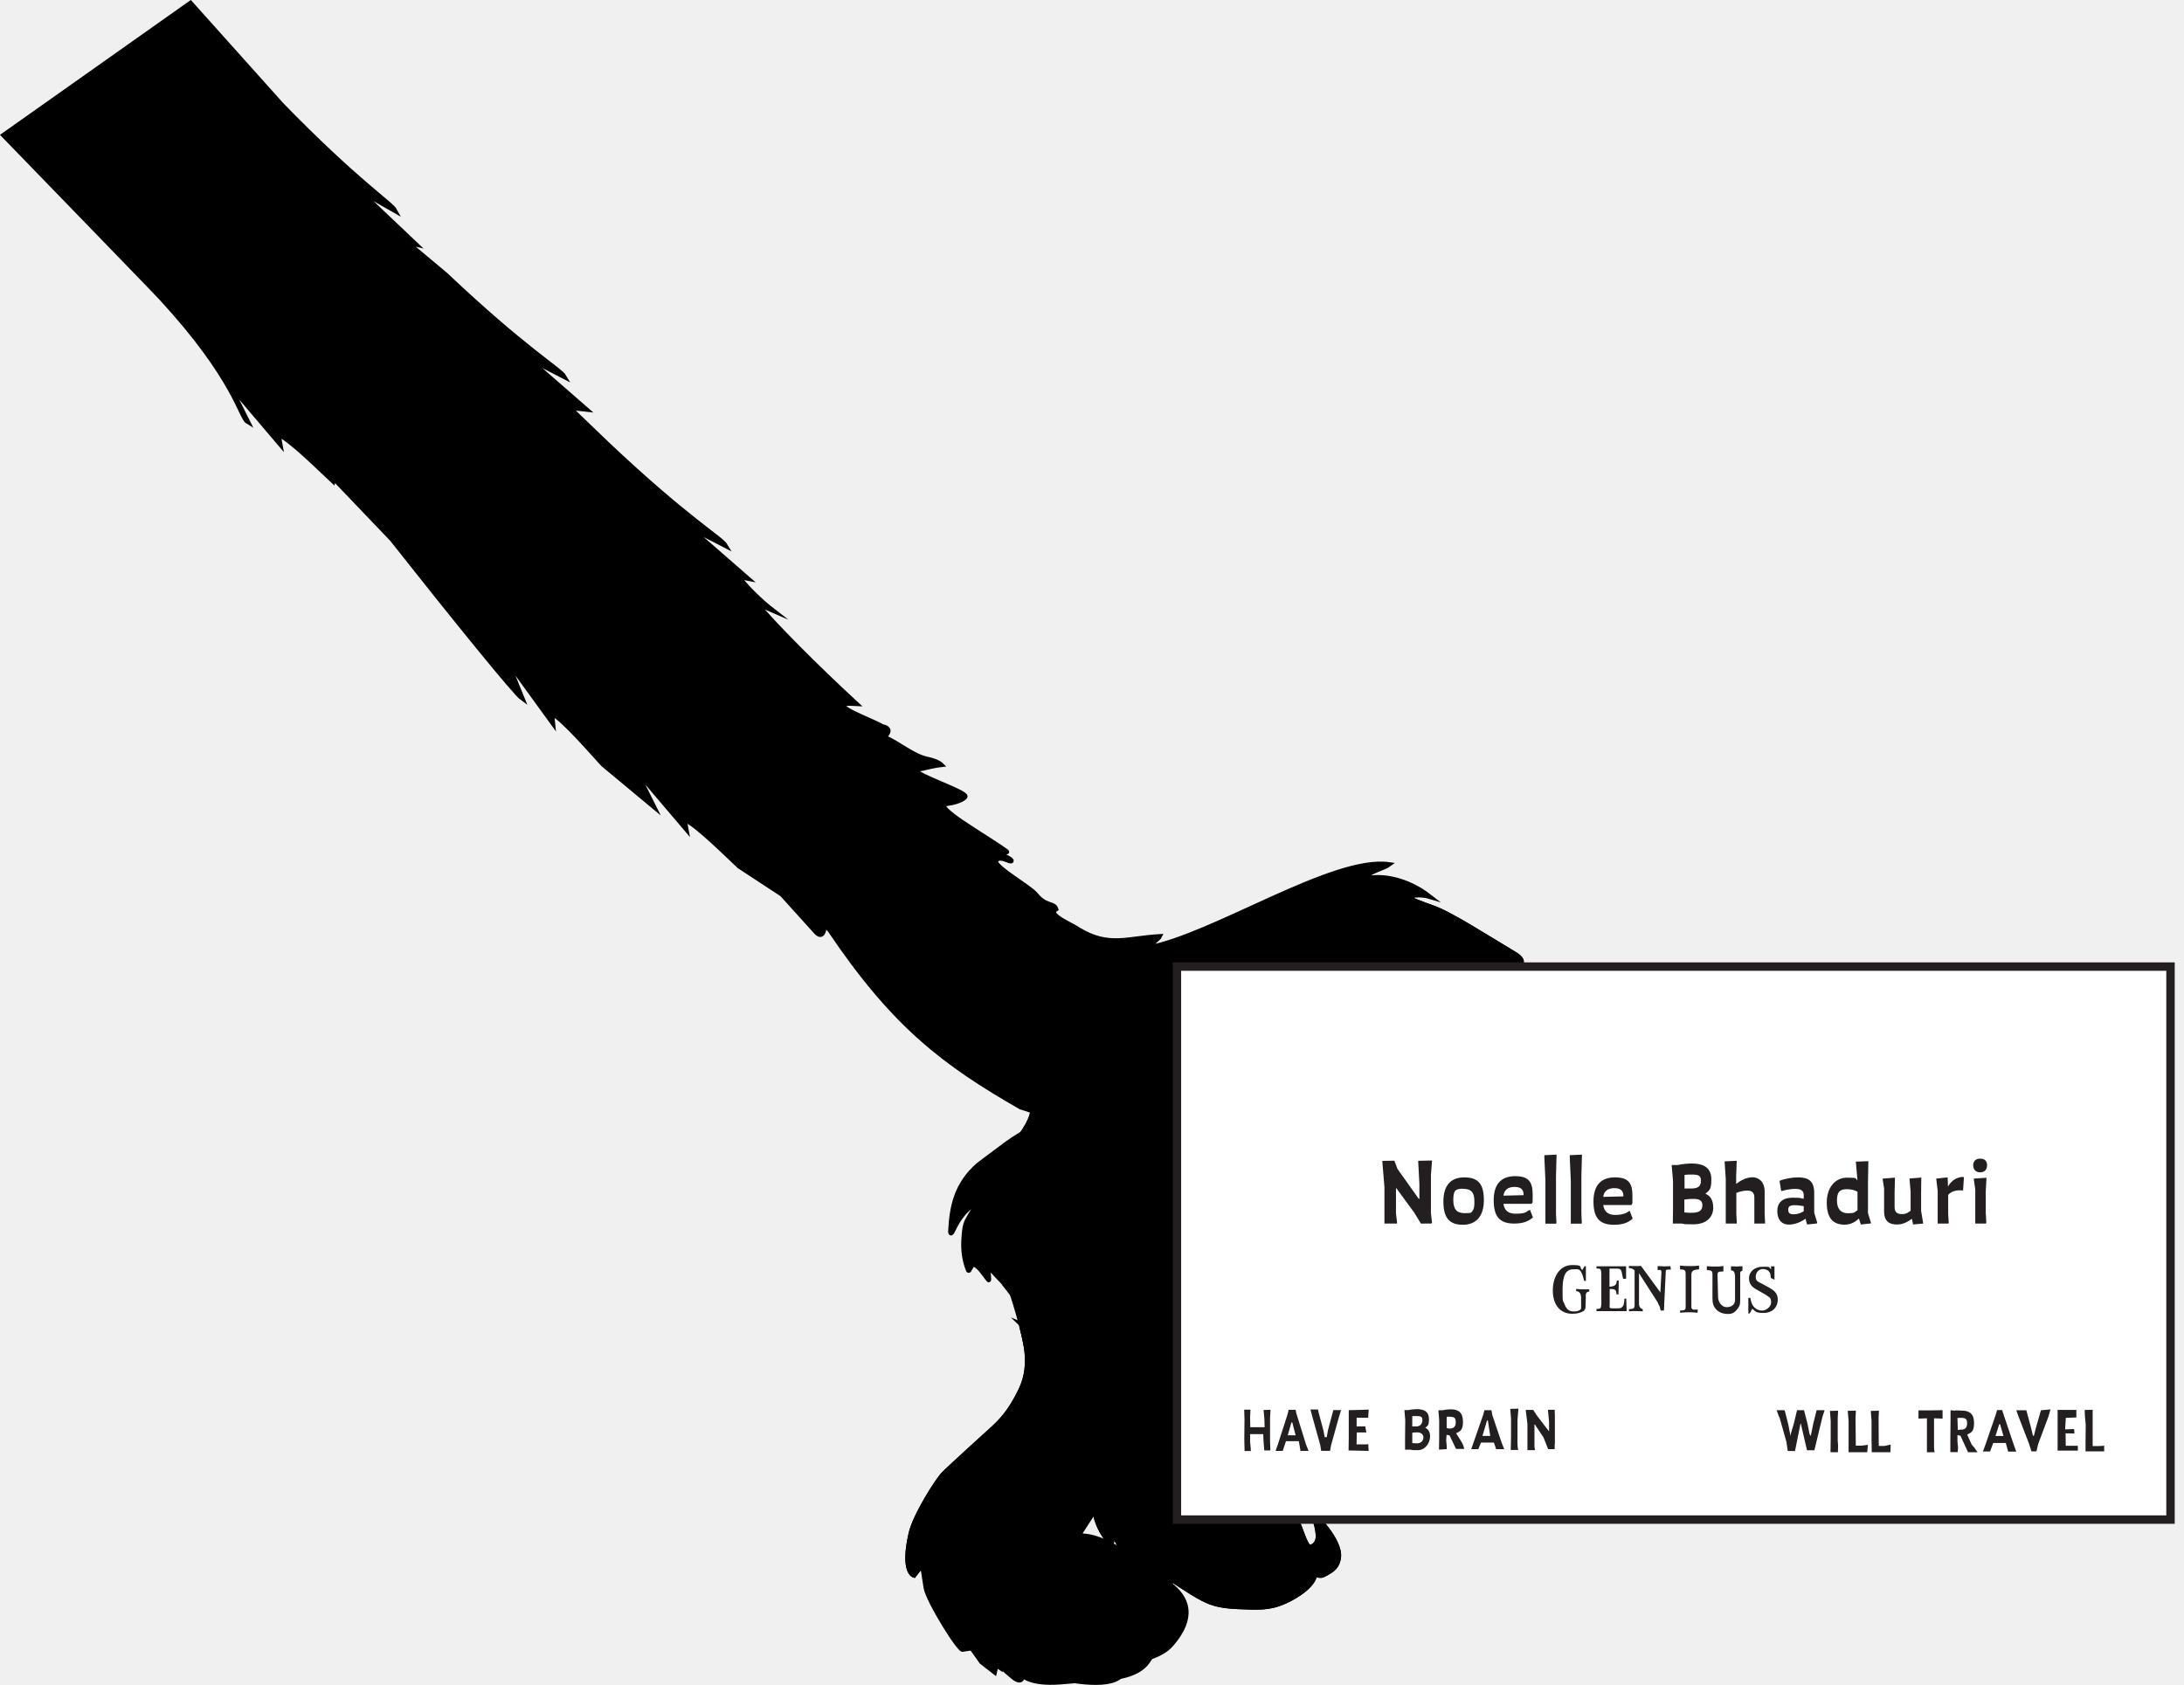
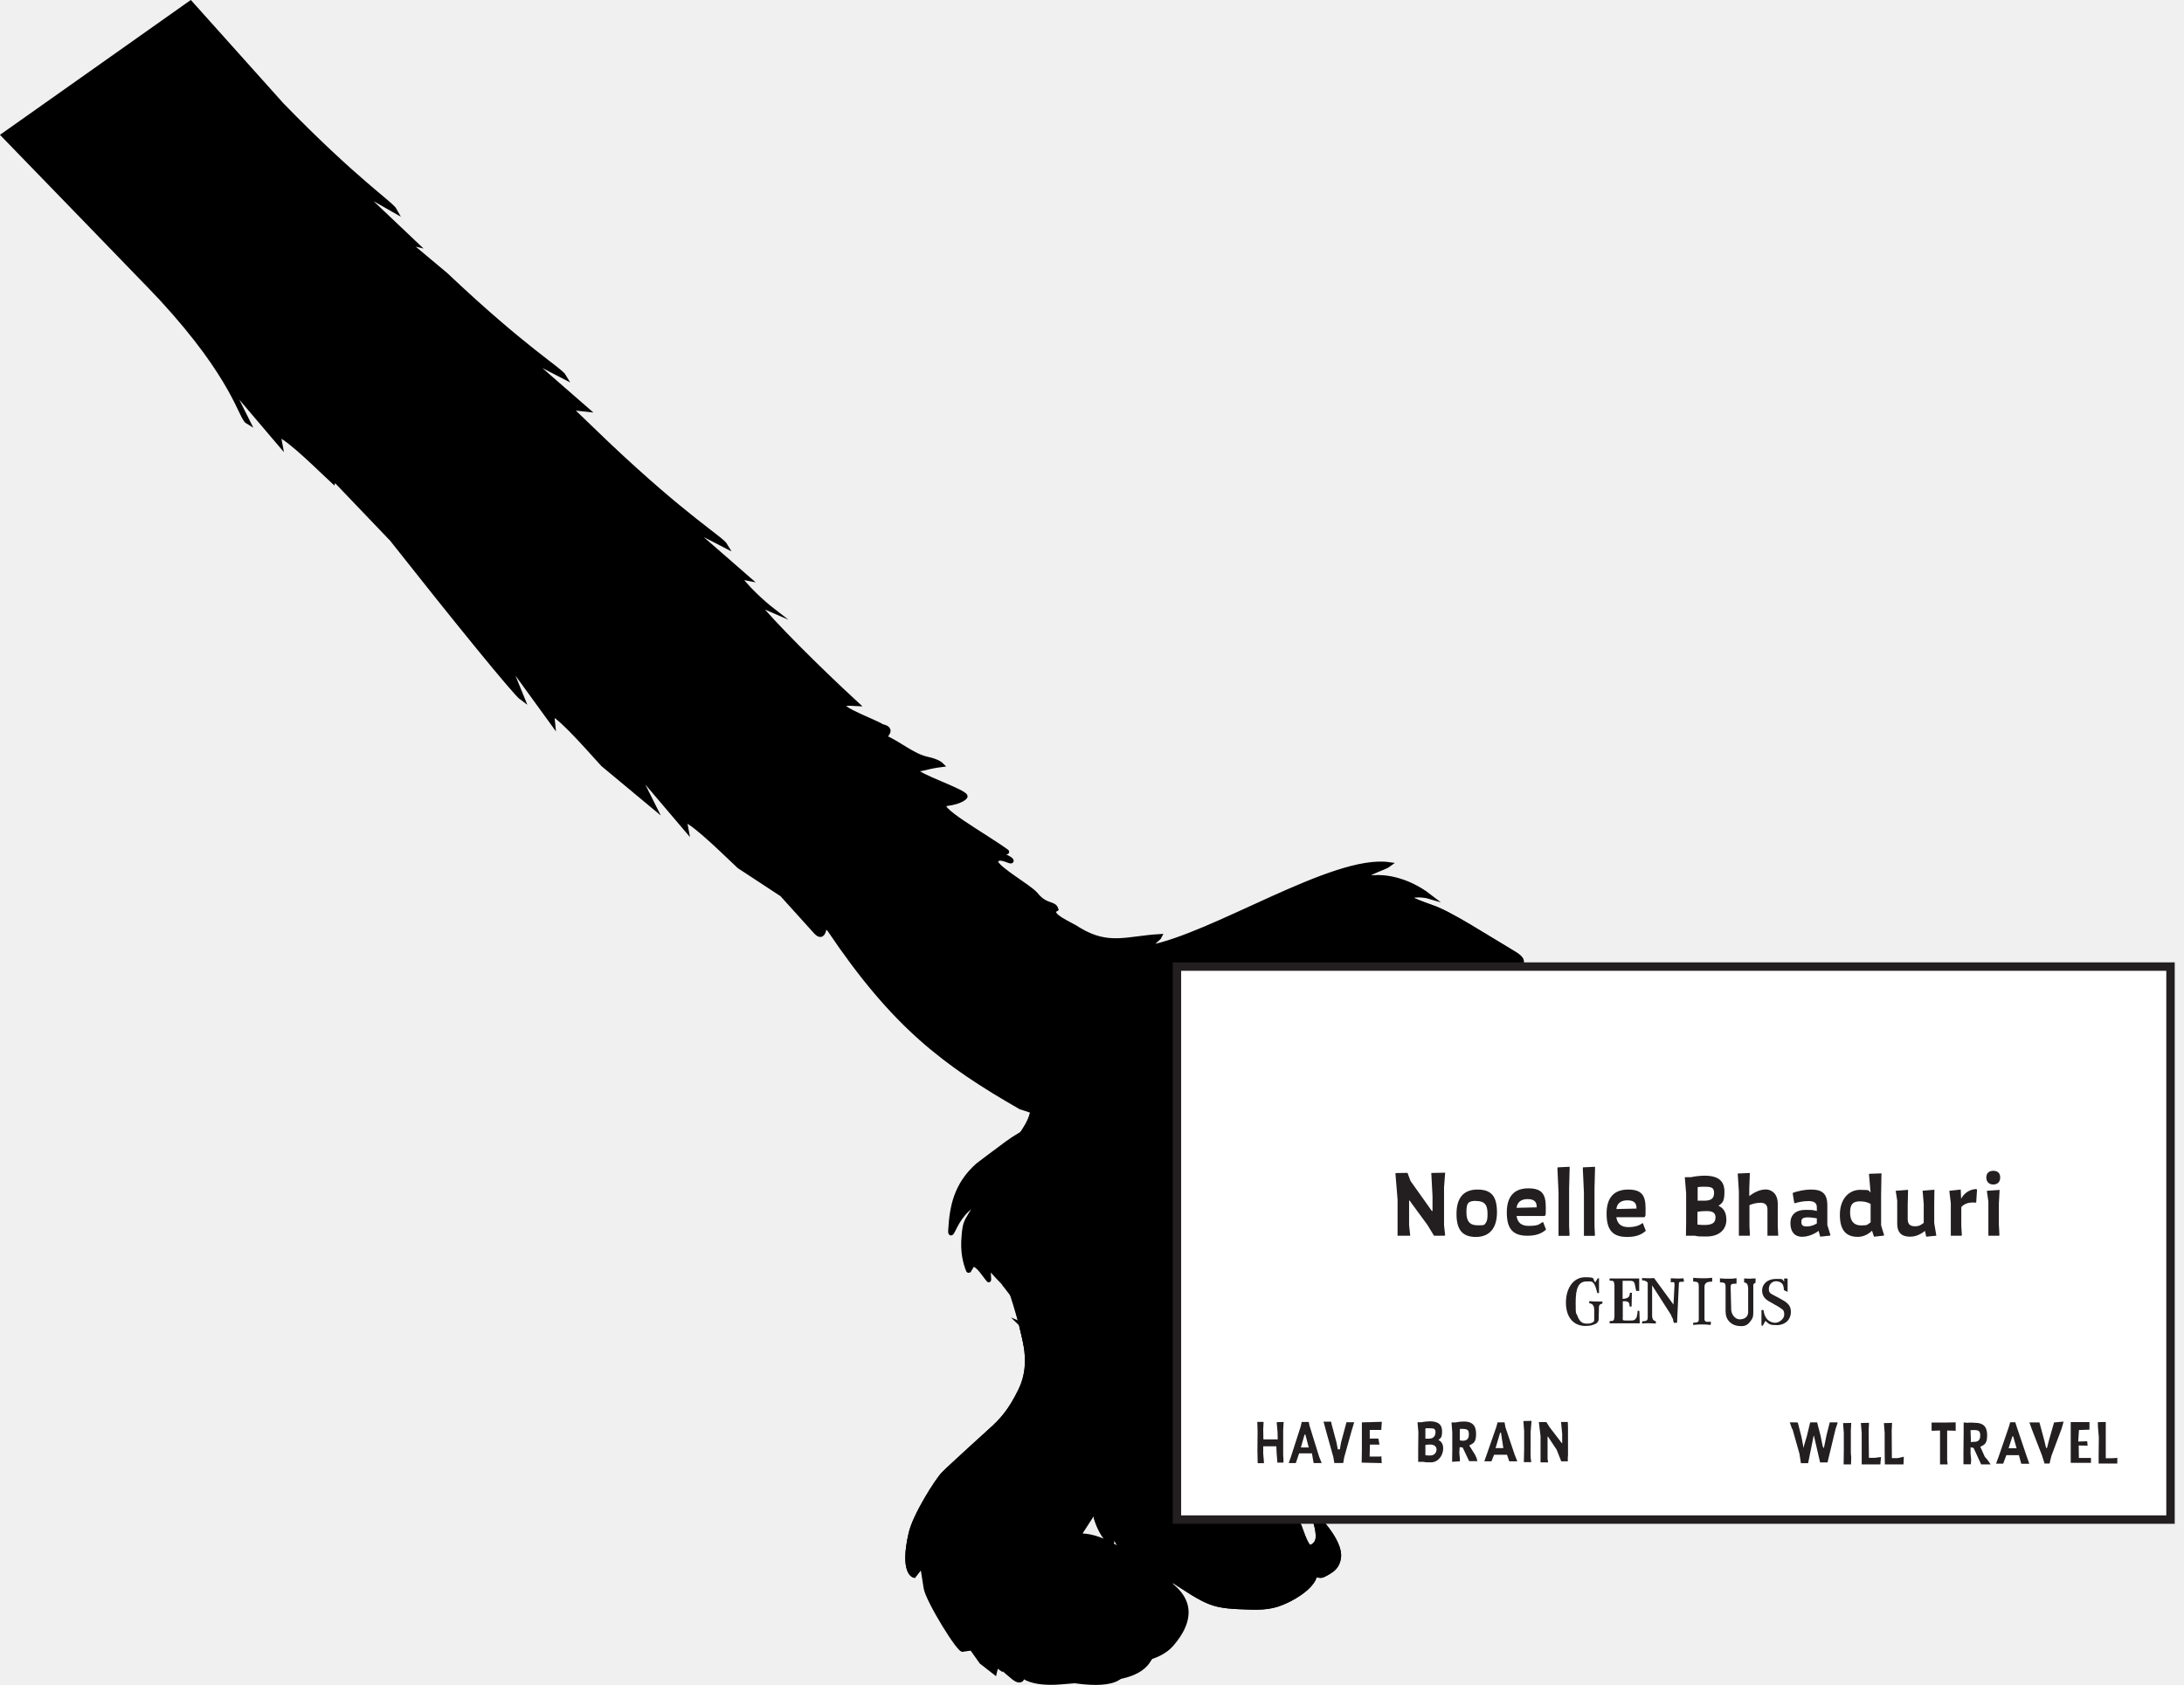
<svg xmlns="http://www.w3.org/2000/svg" id="Layer_1" version="1.1" viewBox="0 0 2331.1 1798.6">
  <defs>
    <style>
      .st0 {
        fill: #fff;
        stroke: #231f20;
        stroke-width: 9px;
      }

      .st0, .st1 {
        stroke-miterlimit: 10;
      }

      .st2 {
        fill: #231f20;
      }

      .st1 {
        stroke: #000;
        stroke-width: 5px;
      }
    </style>
  </defs>
  <g id="Arm_Base">
    <path id="_Arm_-_Align_Perfectly_with_Card_" class="st1" d="M299.8,111.1c80.9,83.2,117.7,106.1,121.8,113.8l-39.6-22.6,61.6,58.4-9.6-2.3,41.8,35c84.3,79.8,122,101.1,126.4,108.7l-40.5-20.9,64,55.8-18.1-2,40.4,38.8c84.3,79.8,122,101.1,126.4,108.7l-40.5-20.9,64,55.8-9.7-1.9c14.1,18.9,36,35.8,36,35.8l-16.4-7.1c15.5,19.7,65.2,69.5,105.9,106.9-41-2.5,20.2,18.9,27.8,24.4,4.2.9,8.8,2.7,5.3,7.9-.5,2-8.7.4-3.2,3.5,16.4,6.8,29.9,19.9,46.5,23.5,10.8,2.3,14.4,5.9,14.4,5.9,0,0-7.8.9-20.2,4.1-4.4.4-6.3,1.1-6.5,2-.7,5.2,52,22.5,52.5,27.7,0,1-5,5.9-19.8,7.8-17.5,2.3,41,34.3,64,51.2,1.9,1.4-12.1-1.3-10.3,0,5.7,4.3,14.1,7.2,15.3,9.5.4,2.5-7.6-3.1-13.2-2.3-1.3.2-4.1,2.3-3.7,3.6,2.9,8.4,35.1,26.2,42.7,34.7,10.7,13.6,19.6,8.9,21.8,15.8-10.5,6.3,17,16.6,24.2,22,32.1,19.4,51.7,9.2,86.5,7.2-.8,1.8-12.1,10.4-12.8,12.2,69.6-12.5,197.8-97.5,257.6-89-4.1,3.2-22,8.1-24.1,12.7,0,0-6.3,2.4,8.6,1.2,8.2-.7,32.9.4,58.8,20.4-12.6-3.7-23.4,0-22.8.3,24.2,15.1,29.8,18,36.6,37.7,1.9,6.5,2.8,11.7-.4,15.5-.5,4.7,1.7,12.8-2.4,19.4l-279.8.3-.9,233.8-.5,156.1c2.3,68.1-7.5,111-46.8,155.4-30.8,34.9-100-69.5-98.4-75.6,9.3-34.2-7.3-67.2-17.1-100.5-15-50.6-30.1-191.7,12.8-196,46.1-4.7-15.7-21-15.9-21.2-82.8-47.4-136-87.7-204.8-189.8-.8-1-2.6-2.5-2.8-3.8-3.8-8.1-1.3,17.1-11.6,6.3-12.1-13.3-24.3-26.8-36.4-40.3l-45.7-30c-8.5-7.7-47.8-47.1-58.5-49.7l1.8,9.8-55-64.7,20.4,40.8-54.1-45c-7.9-8.3-44.1-50.6-54.6-54l1,9.9-49.9-68.7,17.2,42.2c-7.2-5.1-69.6-81.8-141.5-172.9l1.7,2.3c-13.2-13.8-47.8-49.9-61.1-63.9l-.8,2.9c-8.5-7.7-47.8-47.1-58.5-49.6l1.8,9.8-55-64.7,20.4,40.8c-7.5-4.5-13.2-45.9-91.8-131.3l-11.5-12.1C124,268.5,70.3,212.7,3.8,144.3L203.3,3.3l96.5,107.7h0Z" />
  </g>
  <g id="Position_1">
    <path id="_Thumb_Behind_Card_-1" class="st1" d="M1487.8,953c1.8.8,104.3,155.7,105.5,161.8,3.5,19.4-.8,68-2.3,101.1-.9,18.7-10.7,10.2-19.3,2.5,3.5,22.8-14.7,44.9-20.6,66.8-2.6,3.5-7.5-1.4-9.6,1.7-4.2,3.9-11.2,21.9-18,13.5-1.9-2.9-26.6,37.9-30.3,23.9,6-19.1-14.9,13.2-23.6,10.3-1.7-2.2-1.3-7.2-5.1-4.8-19.3,9.3-40.5,8.4-60,1-23.9,3.7-30.1,7.4-53.9-5.5-10.9-6.1-20.6-16.8-22.8-29.3-.7-4.4-1.1-10.6,1.1-14.7l1.6-2.6,14.4,13.1c3.6-5.6-3.2-16.3,1.6-30.3,18.2-53.1,70.6-81.2,71.9-79.2-28.7-54,5.3-71.1-2.9-69.4,15.9,75.8-30.2,150.7-80.6,184.7,0,0-214.5-101-214.5-101,160.4-185.7,128-194.1,312.4-264.5l54.9,20.9h0Z" />
    <g id="_FInger_C-_Above_Card_">
      <path class="st1" d="M1110.8,1489.5c-3.1,11.2-8,25.1-16.2,39.9-12.4,22.5-27.4,38.1-38.5,48,0,0-35.6,17.6-40.9,25.7s-23.8,25.7-19.5,68,11.9,50.4,11.9,50.4l1-22.8s8.1,19.5,14.7,26.6,37.5,45.2,37.5,45.2l.5-13.3,29,28-4.3-12.4s-5.7-4.3,4.8,2.8,34.2,14.3,34.2,14.3c0,0,50.8,13.3,68.9.9s15.7-18.1,15.7-18.1c0,0,27.1-1.9,40.4-17.1s28.5-40.4,0-63.2c0,0-2.4-10.5-8.1-14.7s-25.2-28.5-48.9-24.7c0,0-24.2-15.7-42.3-13.3l33.7-52.1,57.5-52.4s-19.1-69.5-41.8-75.1c-40.4-10-89.3,29.5-89.3,29.5h0Z" />
    </g>
    <g id="_FInger_B_-_Above_Card_">
      <path class="st1" d="M1196.8,1465.3c11.8-17.4,24.2-25.9,33.6-30.4,5.6-2.7,10.3-4.1,14.7-5.2,8.4-2.1,15.7-3.1,26.6-10.5,5.2-3.5,10.6-8.1,20.1-10.6,4.9-1.2,10.5-2.7,17.7-1.6,4,.6,17.2,3.5,22.6,2.4.3,0,.9-.2,1.4-.6,1.9-1.7,1.5-6.8-.5-9.8-5.1-7.8-25.4-10.6-27.9-11.4,0,0,0,0,0,0,0-.5,39.3-11.9,54.2-.2,3.4,2.7,5.2,5.9,5.2,5.9,2.7,4.7,2.6,9.3,2.5,14.5,0,2.9,0,4.4-1,5.7-2,2.9-3,4.3-3.4,4.8,0,0-.2.2-.2.3-.2.8,1.4,1.7,1.6,1.8,1.6,1,4.8,7,6.2,14.5,3.4,18.7-.9,35.6-.9,35.6-3.1,12-8.2,20-18.3,35.9-9,14.2-14.8,19.8-19.4,23.4-4.7,3.8-9.6,6.7-12.1,8.2-2.5,1.5-7.2,4.2-21.5,11.4-8.5,4.3-11.2,5.5-10.9,6.7.6,2.9,19,0,19.7,3.1.6,2.6-10.9,9.5-24.9,12.4-21.8,4.4-40-3.2-42.1,1.7-1.2,2.8,10.6,3.5,9.3,6.5-2.5,6.1-36,2.2-36.4,4.2-.3,1.3,11.6,3.8,11.4,5.7-.3,2.4-20.7,6-39.4-2-13.2-5.6-20.4-14.7-22.1-13.2-2.4,2.1,12.8,20.1,10.7,22.1-2.7,2.5-37-18.6-54-55.8-6.6-14.6-9.5-27.1-10.7-40.2-2.4-27.6,0-39.8-2.5-59.9-1.9-15.3-8.1-36.9-27.6-61.8l19.4,10.5-3.6-10s20,17.8,39.9,17.1,34.9-5,52-7.1,32.1-5.7,39.9.7,20.7,30.9,20.7,38" />
    </g>
    <g id="_FInger_A_-_Above_Card_">
      <path id="_1_Morph_Above_Card_-_Fingers_" class="st1" d="M1326.4,1321.9c18.5-10.8,31.1-12.8,33.1-34.7,1.6-16.6-11.5-27-24.7-30.6-12.2-3.3-25.1-.3-18.7,2.1,29.7,11.1,12.4,36.1-1.1,31.7-.3-8.9-37.2-6.1-38.8-8.7-18.3-30.2-102-10.7-101.9-1.4-6.6-18.6-58.9-21.5-69.1,2.2,0,.2,19.9-81.1,19.9-81.1,0,0-14.7-6.4-50,19-7.8,5.6-31.1,23.3-31.1,23.3-23.8,20.9-28,45-29.4,69.1-.2,2.8.1,3.4.4,3.5,1.7.5,5.3-13.7,17.1-24.8,6.8-6.4,17.4-14.2,15.9-12.6-2.2,2.5-12,16.9-15.3,23.3-2.9,5.6-3.3,10.4-3.9,18-1.4,15.7,1.3,27.2,4.8,35.8.1.3.6.3.7,0,.9-1.9,3-4.5,3.7-6.8,6.8,1.1,12.1,11.1,17.3,17.1.5.6-.9-13.1-.5-14.5,29.7,32.4,45.9,47.5,48.7,45.3,1.7-1.3-1.5-9-9.7-23,26.6,19,47.4,21.9,61.3,21.1,21.6-1.3,36.5-12,64-8.6,11.9,1.5,36.6,5.6,42.8,4.8,24.1-3,57.2-40.2,64.2-69.5h0Z" />
    </g>
  </g>
  <g id="Position_2">
    <g id="_Thumb_-_Behind_Card_-2">
      <path id="_Thumb_Behind_Card_" class="st1" d="M1487.8,953c1.8.8,34.2,13.5,40.2,15.5,18.8,6,59.6,32.7,88.2,49.6,16.1,9.6,4,14.2-6.8,18.2,21.7,7.6,32.7,34.1,49.2,49.6,1.8,3.9-4.8,5.9-3,9.2,1.4,5.6,14,20.2,3.4,22.3-3.4.3,20.9,41.3,6.8,37.9-14-14.3,4.6,19.3-2,25.6-2.7.5-7-2.2-6.7,2.2-.9,21.4-11.7,39.7-27.4,53.4-8,22.9-7.7,30.1-30.2,44.9-10.5,6.7-24.5,10.3-36.6,6.3-4.2-1.4-9.9-4.1-12.5-7.9l-1.5-2.6,18.3-6.5c-3.2-5.8-15.8-4.8-26-15.7-38.3-41.1-38.4-100.5-36-100.8-61.2-.2-60.2-38.2-62.6-30.1-29.9,101.9-60.1,124.3-110.5,158.3,0,0-211.6-86-211.6-86,160.4-185.7,128-194.1,312.4-264.5l54.9,20.9h0Z" />
    </g>
    <path id="_FInger_C_-_Above_Card_" class="st1" d="M1090.4,1413.9c1.2,11.4,13.6,39.9-.9,70-11.2,23.1-20.9,33.2-32,43.1,0,0-43.7,39.6-50.4,46.5s-30.4,44.1-34.8,63.4c-9.5,41.4,3.2,44.7,3.2,44.7l8.9-11.4s4,15,6,24.5c2.7,13.2,40.9,68.2,43.1,63.6l9.1-1.8,11.2,14.1,14.6,10.1,1.9-10.5s7.9,7.3,18.4,14.9,9.8-2.5,9.8-2.5c0,0,8.8,9.2,40.2,5.1,21.9-2.8,49.9-7,49.9-7,0,0,31.8-1.9,42.6-20.3,25.9-44.3,5.4-23.4,1.3-22.2-8.6,2.6-14.3-20.9-19.3-39.6-1.9-6.9-17.9-39.4-42-40.5,0,0-13.4-23.4-33.5-26.3,0,0,11.4-49.6,28.2-59.7,22.4-13.5,99-34.4,99-34.4,0,0-19.1-69.5-41.8-75.1-40.4-10-132.6-48.9-132.6-48.9h0Z" />
    <path id="_FInger_B-_Above_Card_" class="st1" d="M1271.4,1530.1c21.7,1.6,42.3,30.1,50.9,36,5.2,3.5,16.8,9.6,20,12.8,6,6.2,2.4,5.7,14.3,11.4,5.6,2.7,13.3,18,20.2,25,3.5,3.6,7.6,7.8,10.2,14.5,1.5,3.8,5.6,16.6,9.2,20.7.2.2.6.7,1.2.9,2.4.8,6.6-2.1,8.2-5.4,4.2-8.3-3.5-27.3-4.1-29.9h0c.4-.4,29.9,28,27.3,46.8-.6,4.3-2.5,7.5-2.5,7.5-2.7,4.6-6.8,6.9-11.3,9.4-2.6,1.4-3.9,2.1-5.4,2-3.5-.3-5.2-.4-5.8-.6,0,0-.2,0-.4,0-.8.3-.7,2.1-.8,2.3,0,1.9-3.7,7.7-9.5,12.6-14.5,12.3-31.3,17-31.3,17-12,3.3-21.4,2.9-40.2,2.1-16.8-.7-24.5-3-30-5.1-5.6-2.2-10.6-4.9-13.1-6.4-2.5-1.4-7.2-4.1-20.6-12.9-7.9-5.2-10.3-6.9-11.2-6.2-2.2,1.9,9.5,16.4,7.2,18.6-1.9,1.8-13.7-4.7-23.2-15.4-14.7-16.7-17.2-36.3-22.4-35.6-3,.4,2.2,10.9-1,11.3-6.5.9-19.9-30.1-21.8-29.5-1.2.4,2.5,12,.8,12.7-2.2,1-15.5-14.9-18-35.2-1.7-14.3,2.6-25,.4-25.8-3.1-1-11.1,21.1-13.8,20.3-3.5-1.1-18.6-28.4-35.6-65.5-6.6-14.6-9.5-27.1-10.7-40.2-2.4-27.6-9.2-34.7-11.7-54.8-1.9-15.3-20.1-89.4-39.6-114.4l23.8,3.5,13.3,44.5s21.5,10.6,41.3,12.8c20.9,2.4,33.5-.7,50.6-2.8s64.3-7.2,74.4-5.7c16.3,2.4,4.5,10.6,7,13.4,19,21.4,3.9,133.2,3.9,133.2h0Z" />
    <path id="_FInger_A_-_Above_Card_-2" class="st1" d="M1515.7,1513.1c21.6,5,36.6,9,45.8-19.9,5.1-15.9.4-32.1-10.7-40.1-10.3-7.4-23.3-9.2-18.2-4.7,23.9,20.9-5.1,28.3-16.2,19.3,2.9-8.4-12.7-31.9-13.1-35-6.9-48.6-95.8-91.4-99-82.7.4-19.7-46.7-84.8-67.2-83.8-.2,0-13.4-8.2-13.4-8.4-16.4-40.6-247.2-98.5-230.5-89.7,30.4,15.8-23.4,66.7-23.4,66.7-16.8,21.1-17.3,32.2-21.5,57.3-.5,2.8.4,3.4.7,3.5,1.7.4.9,1.2,11.8-10.8,6.3-7,16.2-15.5,14.9-13.8-2,2.6-10.7,17.8-13.4,24.4-2.4,5.8-4.5,13.8-4.6,21.5-.2,15.8-.6,13.1,3.6,21.3.2.3,3.5-1.3,3.7-1.6.8-2,2.6-4.8,3.1-7.1,6.8.5,12.9,10.1,18.6,15.7.6.6-2-13-1.6-14.4,32.1,30,32.5,51.7,35.5,49.8,1.8-1.2,14.4-17.2,5.2-30.5,28,16.9,84,48.2,95.4,40.2,62.6-44.2,90.3,83.9,169.1,123.2,20.1,10,34.8,9.3,41,10.8,23.6,5.7,62.4-4.9,84.6-11.1h0Z" />
  </g>
  <g id="Position_3">
    <path id="_Thumb_Behind_Card_-3" class="st1" d="M1487.8,953c1.8.8,34.2,13.5,40.2,15.5,18.8,6,59.6,32.7,88.2,49.6,16.1,9.6,4,14.2-6.8,18.2,21.7,7.6,32.7,34.1,49.2,49.6,1.8,3.9-4.8,5.9-3,9.2,1.4,5.6,14,20.2,3.4,22.3-3.4.3,20.9,41.3,6.8,37.9-14-14.3,4.6,19.3-2,25.6-2.7.5-7-2.2-6.7,2.2-.9,21.4-11.7,39.7-27.4,53.4-8,22.9-7.7,30.1-30.2,44.9-10.5,6.7-24.5,10.3-36.6,6.3-4.2-1.4-9.9-4.1-12.5-7.9l-1.5-2.6,18.3-6.5c-3.2-5.8-15.8-4.8-26-15.7-38.3-41.1-38.4-100.5-36-100.8-61.2-.2-60.2-38.2-62.6-30.1-29.9,101.9-57.3,139.2-107.6,173.2,0,0-214.5-101-214.5-101,160.4-185.7,128-194.1,312.4-264.5l54.9,20.9h0Z" />
    <path id="_FInger_C_-_Above_Card_-2" class="st1" d="M1090.4,1413.9c1.2,11.4,13.6,39.9-.9,70-11.2,23.1-20.9,33.2-32,43.1,0,0-43.7,39.6-50.4,46.5s-30.4,44.1-34.8,63.4c-9.5,41.4,3.2,44.7,3.2,44.7l8.9-11.4s2.5,15.1,3.9,24.7c2,13.3,37.2,70.2,39.7,65.7l9.2-1.3,10.4,14.7,14,10.9,2.4-10.3s7.5,7.7,17.6,15.8,9.9-2,9.9-2c0,0,8.3,9.6,39.9,7.2,22-1.7,50.2-4.3,50.2-4.3,0,0,31.9-.2,43.6-18,28.2-42.8,6.6-23.1,2.4-22.1-8.7,2.2-13.1-21.6-17.2-40.6-1.5-7-15.8-40.3-39.8-42.6,0,0-13-33.2-33.1-36.1,0,0,11.4-49.6,28.2-59.7,22.4-13.5,99-34.4,99-34.4,0,0-19.1-69.5-41.8-75.1-40.4-10-132.6-48.9-132.6-48.9h0Z" />
    <path id="_FInger_B-_Above_Card_-2" class="st1" d="M1271.4,1530.1c21.7,1.6,42.3,30.1,50.9,36,5.2,3.5,16.8,9.6,20,12.8,6,6.2,2.4,5.7,14.3,11.4,5.6,2.7,13.3,18,20.2,25,3.5,3.6,7.6,7.8,10.2,14.5,1.5,3.8,5.6,16.6,9.2,20.7.2.2.6.7,1.2.9,2.4.8,6.6-2.1,8.2-5.4,4.2-8.3-3.5-27.3-4.1-29.9h0c.4-.4,29.9,28,27.3,46.8-.6,4.3-2.5,7.5-2.5,7.5-2.7,4.6-6.8,6.9-11.3,9.4-2.6,1.4-3.9,2.1-5.4,2-3.5-.3-5.2-.4-5.8-.6,0,0-.2,0-.4,0-.8.3-.7,2.1-.8,2.3,0,1.9-3.7,7.7-9.5,12.6-14.5,12.3-31.3,17-31.3,17-12,3.3-21.4,2.9-40.2,2.1-16.8-.7-24.5-3-30-5.1-5.6-2.2-10.6-4.9-13.1-6.4-2.5-1.4-7.2-4.1-20.6-12.9-7.9-5.2-10.3-6.9-11.2-6.2-2.2,1.9,9.5,16.4,7.2,18.6-1.9,1.8-13.7-4.7-23.2-15.4-14.7-16.7-17.2-36.3-22.4-35.6-3,.4,2.2,10.9-1,11.3-6.5.9-19.9-30.1-21.8-29.5-1.2.4,2.5,12,.8,12.7-2.2,1-15.5-14.9-18-35.2-1.7-14.3,2.6-25,.4-25.8-3.1-1-11.1,21.1-13.8,20.3-3.5-1.1-18.6-28.4-35.6-65.5-6.6-14.6-9.5-27.1-10.7-40.2-2.4-27.6-9.2-34.7-11.7-54.8-1.9-15.3-16.8-89.7-11.7-124.8l35.2,17.1,11.4,32.3s-15.9,19.6,3.9,21.8c20.9,2.4,33.5-.7,50.6-2.8s64.3-7.2,74.4-5.7c16.3,2.4,4.5,10.6,7,13.4,19,21.4,3.9,133.2,3.9,133.2h0Z" />
    <path id="_FInger_A_-_Above_Card_-3" class="st1" d="M1504.6,1529.3c21.2,6.6,35.9,11.7,47.2-16.5,6.2-15.5,2.7-32-7.8-40.8-9.7-8.2-22.6-10.8-17.8-6,22.3,22.6-7.2,27.8-17.5,18.1,3.5-8.2-10.3-32.7-10.6-35.8-3.4-48.9-88.9-98.2-92.7-89.7,1.8-19.6-47.8-93.4-68.3-92.4-.2,0-13.4-8.2-13.4-8.4-16.4-40.6-247.2-98.5-230.5-89.7,30.4,15.8-23.4,66.7-23.4,66.7-16.8,21.1-17.3,32.2-21.5,57.3-.5,2.8.4,3.4.7,3.5,1.7.4.9,1.2,11.8-10.8,6.3-7,16.2-15.5,14.9-13.8-2,2.6-10.7,17.8-13.4,24.4-2.4,5.8-4.5,13.8-4.6,21.5-.2,15.8-.6,13.1,3.6,21.3.2.3,3.5-1.3,3.7-1.6.8-2,2.6-4.8,3.1-7.1,6.8.5,12.9,10.1,18.6,15.7.6.6-2-13-1.6-14.4,32.1,30,32.5,51.7,35.5,49.8,1.8-1.2,14.4-17.2,5.2-30.5,28,16.9,84,48.2,95.4,40.2,62.6-44.2,82.6,85.4,158.3,130.3,19.3,11.5,34.1,11.8,40.1,13.7,23.1,7.4,62.6-.3,85.2-4.9h0Z" />
  </g>
  <g id="Card">
    <rect id="_Card_Outline_" class="st0" x="1256.2" y="1031.8" width="1060.5" height="590.3" />
-     <g id="_Black_Filled_Text_" transform="translate(-14 -13)">
+     <g id="_Black_Filled_Text_">
      <g>
        <g>
          <path class="st2" d="M1912.8,1525.4l-2.5-7.1h7.8l.9.6,3.8,14.9,2.3,12,.4-2.5,3.1-10.5,3.5-14.5h7.4l3.7,14.3,2.3,11.4,1.2,1.9,2.8-13.7,3.5-13.9h8.2l.2.5-2.2,6.6-8.6,35.7h-7.9l-6.6-28.5h-.3l-5.9,29.3h-7.7l-1.5-9.9-7.5-26.6h-.1Z" />
          <path class="st2" d="M1975.5,1551l.4,4.6-.2,7.6h-7.9l.2-14.5v-19l-.8-10.4.2-.2,8.5-.2-.4,8.1v24h0Z" />
          <path class="st2" d="M2007.7,1555.4l-.7,7.8h-19.9v-33.6l-.9-10.4.2-.2,8.5-.2-.4,8.1.3,29.3h6.1l6.8-.9h0Z" />
          <path class="st2" d="M2032,1556.4l-.3,6.8h-19.9l-.2-14.5v-19l-.8-10.4.2-.2,8.5-.2-.4,8.1.2,29.5h6.1l6.6-1.5v1.5h0c0,0,0-.1,0-.1Z" />
          <path class="st2" d="M2087.4,1527.3l-9.1-.3v31.7l.5,4.5h-8.1v-36.2l-8.7.3-.3-.2v-8.6h10.4c0,0,4.9,0,4.9,0l10.4-.2v8.8h.2c0,0,0,0,0,0Z" />
          <path class="st2" d="M2121.8,1558.9l2.9,4.3h-10.1l-8.1-17.6c-.8-.2-2-.4-3.2-.7v6.8l.6,6.5-.3,4.9h-7.9v-13.7l.2-19v-11.9h1.7l2.4.3c2.8-.6,5.8,0,8.2,0,8.1,0,12.8,3.7,12.8,13.1s-2.9,10.2-7.3,12.5l4.7,10.5,3.4,4h.1c0,0,0,0,0,0ZM2103.3,1526.8v.9l.4,11.8,2.5-.4h1c3.6,0,6.4-1.5,6.4-6.5s-1.4-5.9-6.3-6.1c-1.2,0-2.8,0-4.2.2h.1c0,0,0,.1,0,.1Z" />
          <path class="st2" d="M2154.9,1553.3h-13.4l-3.4,9.1h-7.6l2.9-7.9,10.5-30.6,1.7-5.7h5.4l2,6.2,10.2,30.2,2.8,7.9h-8.6l-2.5-9.1h.1ZM2144,1545.9h8.4l-3.6-12.6h-.9l-4,12.6h0Z" />
          <path class="st2" d="M2179.9,1554.6l-11.5-29.7-2.3-6.5h10.4l.4.3,5.1,19,1.9,7.9h1l2-7.9,5.5-19.3h0l10.2-.9-2.1,7.4-11,29.4-1.9,8h-5.3l-2.5-7.7h.2Z" />
          <path class="st2" d="M2231.8,1556.4v5.1h-21.6v-43.5h20v8.1l-11.2.4-.8,12.3,9.6-.3h0l.4,4.7-9.5-.2.2,13.3h13-.2c0,0,0,.1,0,.1Z" />
          <path class="st2" d="M2259.9,1556.1v6.2h-19.9v-9.2l.2-19-.9-10.4-.2-5.6,8.5-.2v38.7h6.1l4.6-.2,1.5-.3h.1c0,0,0-.1,0-.1Z" />
        </g>
        <g>
          <path class="st2" d="M1369.9,1558.7v2.6h-6.5l-.8-10.6-.3-6.8h-14v7.9l.6,6.6.2,3.5h-6.7l-.3-12.8.2-20.8-.3-10.5h6.7l-.4,8.1.2,10.6h15.3l-.2-7.8-.9-10.4.2-.2,7.2-.2-.5,8.5v25.9l.3,6.3h0Z" />
          <path class="st2" d="M1400,1551.4h-13.4l-3.5,10.4h-7.6l2.5-7.1,10.4-32.3,1-4.5h7.5l.7,3.6,10.3,33.2,2.8,7.1h-8.6l-1.8-10.4h-.2ZM1388.5,1545.1h8.4l-3.6-13.7h-.9l-3.9,13.7h0,0Z" />
          <path class="st2" d="M1423.3,1555.9l-7.8-27.9-2.8-10.4h8.1l.6,3.1,5.1,19,1.4,7.4h2.2l1.3-7.4,5.1-19,.6-2.5h8.3l-2.8,9.3-7.9,28.3-1,5.9h-9.5l-1-5.9h0c0,0,0,0,0,0Z" />
          <path class="st2" d="M1474.4,1554.5l.4,7.3-21.4-.5.2-13.6v-29.2l.2-.2,8.5-.2,12.6-.4-.6,8.7h-12.3v9.2h9.2l1.2,6.5h-10.2l-.3,12.7h11.1l1.4-.3h0c0,0,0,0,0,0Z" />
          <path class="st2" d="M1535.2,1537.1c3.2,1.4,5.2,4.3,5.2,9.1,0,7.1-5.1,14.8-13.1,14.8s-5.1-.2-7.7-.5h-5.9v-12.7c0,0,.2-19,.2-19l-.9-10.4.2-.2h4c3.2-.7,7.3-1,8.9-1,9.2,0,13.1,3.6,13.1,10.6s-1.5,7.2-3.9,9.3h0,0ZM1521.4,1524.8v10.9h4.1c4.6,0,6.7-3.2,6.7-6.9s-1.8-4.2-6.6-4.2-2.6,0-4.2.2h0ZM1533.3,1547.2c0-3.2-2.8-5.2-6.5-5.2s-3.4.2-5.4.4v11c1.6.2,3.5.3,4.9.3,5.3,0,7-3.6,7-6.6h0q0,0,0,0Z" />
          <path class="st2" d="M1576.1,1556.9l.8,2.8h-8.8l-6.9-14.5c-.8-.2-2-.3-3.2-.5l-.4,5.8.6,6.5v2.9c0,0-8.3.5-8.3.5l.2-12.4v-19l-.8-10.4.2-.2h4.3c2.8-.7,6.4-1,8.9-1,8.1,0,12.8,3.7,12.8,13.1s-2.9,10.2-7.3,12.5l6,9.5,2.1,4.5h0ZM1558.4,1525.3l-.3,1.2v10.9l2.3.5h1c3.6,0,6.4-1.5,6.4-6.5s-1.4-5.9-6.3-6.1c-1.2,0-1.8,0-3.2,0h0c0,0,0,0,0,0Z" />
          <path class="st2" d="M1608.1,1552.9h-13.4l-2.8,7h-7.6l2.5-7.1,10.4-29.8,1.2-4.7h7.5l.9,5.2,9.9,29.3,2.8,7.1h-8.6l-2.4-7h-.2ZM1596.2,1545.8h8.4l-2.5-16.5h-.9l-4.9,16.5h0,0Z" />
          <path class="st2" d="M1633.6,1550.4l.2,6.1.6,4.3h-7.9l.3-14.3v-19l-.8-10.4.2-.2,8.5-.2-1,12.3v21.2h0v.2h0,0Z" />
          <path class="st2" d="M1673.4,1554.6v5.3h-7l-4.9-12.4-8.7-13.1-.4-.8h-.6v23.8l.6,3.6h-8.1v-28.1l-1.8-14.7.2-.2h7.8c0,0,3.5,5.5,3.5,5.5l13,17h.4v-9.9l-1.2-12.5.2-.2h7c0,0,.2,6.2.2,6.2v30.4h0v.2h0,0Z" />
        </g>
      </g>
      <g>
        <path class="st2" d="M1542.1,1318.7l-.4.4h-11.1l-7-11.5-18.1-24.7-.6-1.2h-.9v26.4l1.2,10.6-.4.4h-13.1v-38.6l-2.3-28,.3-.3,12.6-.2,3.2,8.6,22.8,32.1h.7v-15.9l-1.3-24.4.3-.3,14.5-.3-1.2,15.7v40.5l1.2,10.6h-.3c0,0,0,.1,0,.1Z" />
        <path class="st2" d="M1554.6,1295.8c0-16.7,7.2-26,22.4-26s20.8,7.6,20.8,24.4-8,26.2-22.5,26.2-20.7-7.8-20.7-24.6h0ZM1575.4,1281.9c-3.6,0-6.1.4-7.9,1.9-1.9,2.1-2.3,5-2.3,10.3,0,9.6,3.6,13.9,12.1,13.9s6.5-.6,8.5-2.5c1.6-2.2,2-5.2,1.9-10.2,0-8.8-2.8-13.3-12.2-13.3h0q0,0,0-.1Z" />
        <path class="st2" d="M1650.1,1312.6c-4.8,4.3-10.7,6.5-19.9,6.5-15.8,0-21.9-7.8-21.9-24.9s7.9-25.7,23-25.7,18.6,6.9,18.6,20.1-.3,5.8-.7,9.1l-.6.3h-29.9c1,7,5.1,10.6,12.9,10.6s10.8-1,13.3-3.1l2.1-1.1,3.2,8.2h-.1ZM1618.9,1289.3l21.3-.5c.2-6-2.8-8.8-9.7-8.8s-11.1,3.2-11.8,9.5h0q0,0,0,0Z" />
        <path class="st2" d="M1662.5,1246.8v-.7c0,0,12.9-.6,12.9-.6h0l-.6,23.4v40l.5,9.9-.7.4h-11.1v-46.3c0,0-1.2-26-1.2-26h.2,0Z" />
        <path class="st2" d="M1689.6,1246.8v-.7c0,0,12.9-.6,12.9-.6h0l-.6,23.4v40l.5,9.9-.7.4h-11.1v-46.3c0,0-1.2-26-1.2-26h.2,0Z" />
        <path class="st2" d="M1756.6,1313.9c-4.8,4.3-10.7,6.5-19.9,6.5-15.8,0-21.9-7.8-21.9-24.9s7.9-25.7,23-25.7,18.6,6.9,18.6,20.1-.3,5.8-.7,9.1l-.6.3h-29.9c1,7,5.1,10.6,12.9,10.6s12.3-2.1,14.8-4.2h.6l3.2,8.2h0ZM1725.4,1290.6l21.3-.5c.2-6-2.8-8.8-9.7-8.8s-11.1,3.2-11.8,9.5h0q0,0,0,0Z" />
        <path class="st2" d="M1842.7,1301.6c0,11.5-8.2,18.3-21.2,18.3s-8.2-.3-12.5-.8h-9.5l.2-14.8v-30.6l-1.4-16.8.3-.3h6.3c5-1.2,11.8-1.6,14.5-1.6,14.9,0,21.2,5.8,21.2,17.1s-2.4,11.7-6.3,15.1c5.3,2.3,8.3,7,8.3,14.6h0ZM1818.7,1266.8c-1.9,0-4.3,0-6.7.4v14.5c2.3,0,4.6,0,6.8,0,7.4,0,10.7-2.2,10.7-8.2s-2.9-6.7-10.6-6.7h-.2c0,0,0-.1,0-.1ZM1831.1,1299.8c0-5-2.9-7-9.1-7s-6.7.3-10.2.7v13.7c2.8.3,5.5.5,7.8.4,8.6,0,11.4-2.9,11.4-7.8h0Z" />
        <path class="st2" d="M1898.3,1318.7l-.7.4h-11.1v-28.2c0-5.1-3.2-7-7.2-7s-7.8.8-12,2.5v22.5l.5,9.9-.7.3h-11.1v-47.3l-1.2-18.4v-.7l12.9-.6h0l-.6,16.7v7.9c5.1-3.8,11.2-7,17.6-7s12.8,4.8,12.8,15.2v23.9l.5,9.9h.3c0,0,0,.1,0,.1Z" />
        <path class="st2" d="M1953.6,1318.2l-.3.8-10.5,1.1-1.7-6.2c-5.2,4-12.1,6.3-17.5,6.3-8.4,0-12.6-5.7-12.6-14.5s5.5-14.2,16.2-14.2,8.2.6,12,1.2v-4c0-4.7-3.2-6.6-8.7-6.6s-10.7,1-14.7,2.3l-.7-.3-1.7-10.6c4.8-2.1,13.3-3.7,19.2-3.7,9.8,0,17.8,2.2,17.8,16.6v21.2l3.2,10.4h0c0,0,0,.1,0,.1ZM1928.6,1309.2c3.7,0,7.6-1.3,10.6-3.2v-5.5c-2.8-.4-6-1-9.5-1-5.1,0-7,1.2-7,4.7s1.2,5,5.9,5h0c0,0,0,0,0,0Z" />
        <path class="st2" d="M2011,1318.2l-.3.8-10.5,1.1-2.1-6.4c-3.8,3.8-9.1,6.6-15.2,6.6-12.6,0-19.1-7.2-19.1-23.6s9.2-26.6,21.7-26.6,8.3,1,11,2.8v-.8l-1.6-18.4v-.7l13.3-.5-.4,22.7v27.3h0v5.5l3.2,10.4h0c0,0,0,0,0,0ZM1995.6,1305.5v-.2h.5c.2-.3.4-.4.5-.5v-19.6c-3.2-2-7.2-2.8-11.4-2.8-7.9,0-10.5,3.4-10.5,12.2s4.1,13.5,11.7,13.5,6.6-1,9.2-2.5h0Z" />
        <path class="st2" d="M2066.8,1318.8l-.3.3-10.6,1-1.2-6.1c-4.3,3.2-9.5,6.1-15.8,6.1s-13.9-1.7-13.9-14v-24.5l-1.6-10.3.3-.2,12.9-1-.4,15.8v15.4c0,5.8,2.8,7.7,7.8,7.7s6.3-1.6,9.3-3.6v-20.4l-1.2-13.8.3-.2,12.3-1-.2,15.6v19.9l2.2,13.2h0c0,0,0,0,0,0Z" />
        <path class="st2" d="M2082.2,1304v-19.7l-1.5-12.5v-.7l12.1-1.3.4,9.8c3.7-6.8,10-10.1,15.9-10.3l1.1.4-.9,14.1c-.8,0-2-.2-3.9-.2-4,0-8.9,1.3-12,4.9v20.3l.6,9.9-.7.4h-11.1v-15.1h0Z" />
        <path class="st2" d="M2127.5,1249.8c4.6,0,7.4,2.3,7.4,7.1s-2.8,7.5-7.4,7.5-7.4-2.9-7.4-7.5,2.9-7.1,7.4-7.1ZM2133.6,1308.8l.5,9.9-.7.4h-11.1v-36.5l-1.6-11.2.3-.3,13.3-.9-.8,14.6v24h.1,0Z" />
      </g>
      <g>
        <path class="st2" d="M1706.9,1380.3h-2c-.8-3.4-1.9-7.1-3.1-9.2-2.2-3.9-3.9-3.2-8.4-3.2-8.8,0-11.6,7.6-11.6,22.3s.4,10.5,1.9,14.5c1.8,4.8,4.3,8.2,9.5,8.2s4.3-.3,6.9-1.4c1-.4,1.5-1.4,1.5-2.4v-10.7c0-3.1-.8-6.9-5.3-7.2v-2.3c3.9.4,6,.4,8.9.4s1.2.2,5.1,0v2.3c-4.3.4-3.7,3.8-3.7,7l-.3,10.3c0,1-1.4,3.2-2.3,3.7-3.1,1.7-6.3,2.8-11.8,2.8-12.9,0-20.8-9.5-20.8-24.9s7.9-27.1,20.6-27.1,6.9,2,10.8,5.4l2.5-4.2h1.4v15.7h0c0,0,0,0,0,0Z" />
        <path class="st2" d="M1750,1412.6h-32v-2.3c5.3-.3,4.5-.8,5.2-5.1v-33.4c-.8-4.1,0-4.6-5.2-4.8v-2.3h31.6v13.3h-3.2c-1.9-7.4-.8-10.8-6.3-10.8h-8.2v19.3h.7c6.7-.7,6.7-3.2,7.1-6.5h2.1l-.3,14.7h-2.1c-.2-4-.8-6-6.8-5.7h-.5v17.2c-.4,3.2,0,3.4,3.7,3.4h3.7c4.1,0,5.3,0,7.3-3.2.4-2,1.2-4.6,1-7.1h2l.4,13.5h0v-.2h0,0Z" />
        <path class="st2" d="M1786.6,1411.8c-.3-.5-.8-2-1-3.9-1.9-2.8-1.5-3.9-3.1-6l-19.1-29.8v33.4c.6,3.6,1.6,4.1,4,5v2.3c-3.5-.2-5.3-.3-7.4-.3s-4,0-7.3.3v-2.3c5.3-.3,6-.8,6-5v-36.4c-1.7-1.7-3.4-2.3-6.1-2.5v-2.3c2.8,0,4.4.2,6.7.2s3.7,0,6.2-.2l20.7,28.3,1.1-20.9c0-3.8-.6-3.1-4-2.9v-4.3c3.5.2,5.2.3,7.4.3s2.8,0,6.2-.2l.5,3.6c-5.3.2-5.5-.5-5.5,3.6l-1.9,40.2h-3.6.1Z" />
        <path class="st2" d="M1825.8,1414.3c-4.6-.4-5.3-.5-8.4-.5s-5.5,0-10.2.5v-2.3c5.4-.3,6-.8,6-4.1v-34c0-5.1-.7-5.7-6-5.9v-4c4.6.4,6.9.5,10.2.5s5.5,0,10.1-.5v4c-5.3.2-7.5,1.2-8.2,4.7v36.5c1.9,2.6,1.5,1.5,6.9,1.8l-.3,3.2h0c0,0,0,.1,0,.1Z" />
        <path class="st2" d="M1861.6,1364.7c4.3.3,7.2.4,9.5,0h2.8l-.2,4.8s-2.8.2-2.3,3.6v24.6c0,6.5,0,7.8-1.5,10.5-2.9,4.1-5.1,7.4-11.2,7.4s-10.2-1.8-13.3-5.3c-2.5-2.8-3.6-6-3.6-11.3v-25.2c0-4.1-.7-4.8-6-5v-4.2c4.6.4,6,.4,9.2.4s4.9,0,8.5-.6v5.8c-4.5.4-6.3-.4-6.3,3.8l.6,23.8c0,4.1,3.4,11.2,10.3,10.5,4.9-.5,8.2-3.2,7.8-9.1v-24.3c-.4-2.6-.4-5.6-4.3-5.9v-4.1h0c0,0,0,0,0,0Z" />
        <path class="st2" d="M1882.3,1398.7c.6,3.6,1.2,5.5,2.6,7.8,2,3.4,6,5.5,10,5.5s9.5-4,9.5-8.6-1.3-5.2-3.6-6.8c-1.5-1.2-2.3-1.6-6.7-4.1-5.9-3.2-8.2-4.6-9.9-6.3-2.2-2.2-3.4-5.1-3.4-8.4,0-7.5,6-12.6,14.7-12.6s5.9,0,8.9,2.8l-.2-3.2h3.8v14.2l-3.9-1.8c-.3-4.3-.7-8.7-7.6-9.5-5-.5-8.5,3.5-8.5,8s1.3,4.9,7.3,8c4.8,2.5,7.7,4.2,9.5,5.3,4.8,3.2,6.7,6.3,6.7,11.4,0,8.3-6.1,14.1-14.9,14.1s-8.3-1.3-12.3-4.5l-2.8,5.1h-1.4v-16.7h2.1v.3h0Z" />
      </g>
    </g>
  </g>
</svg>
